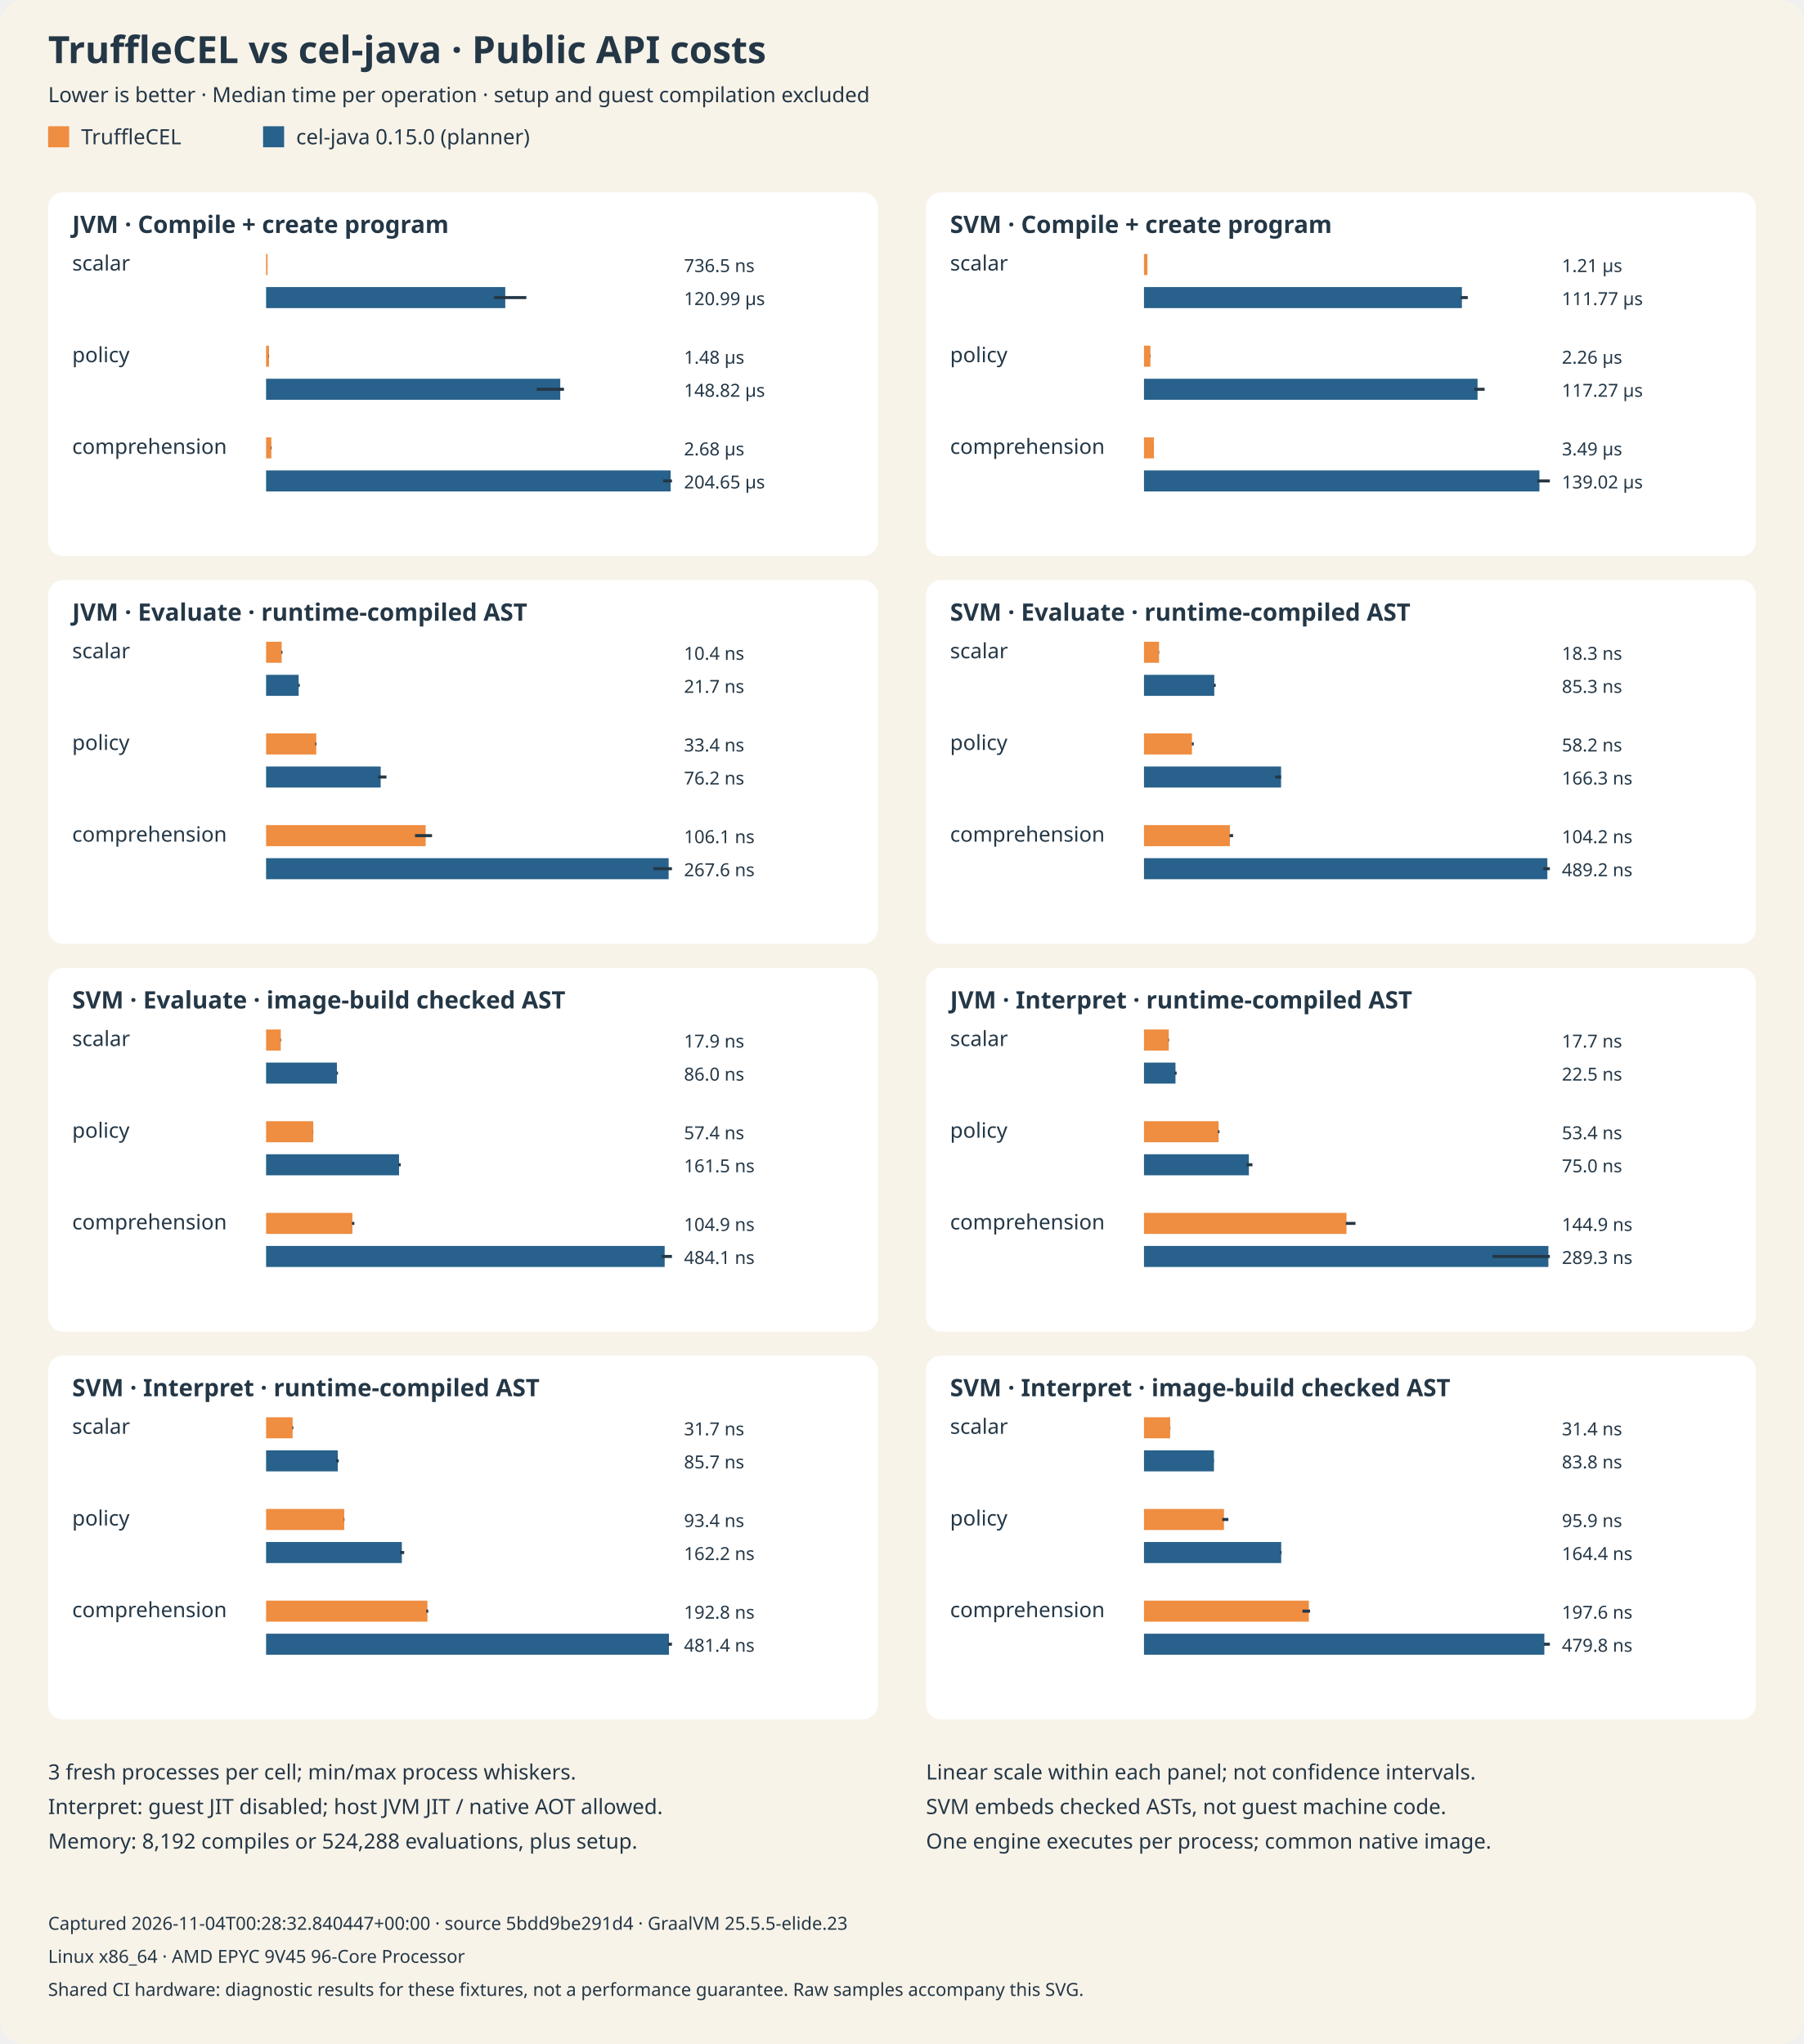
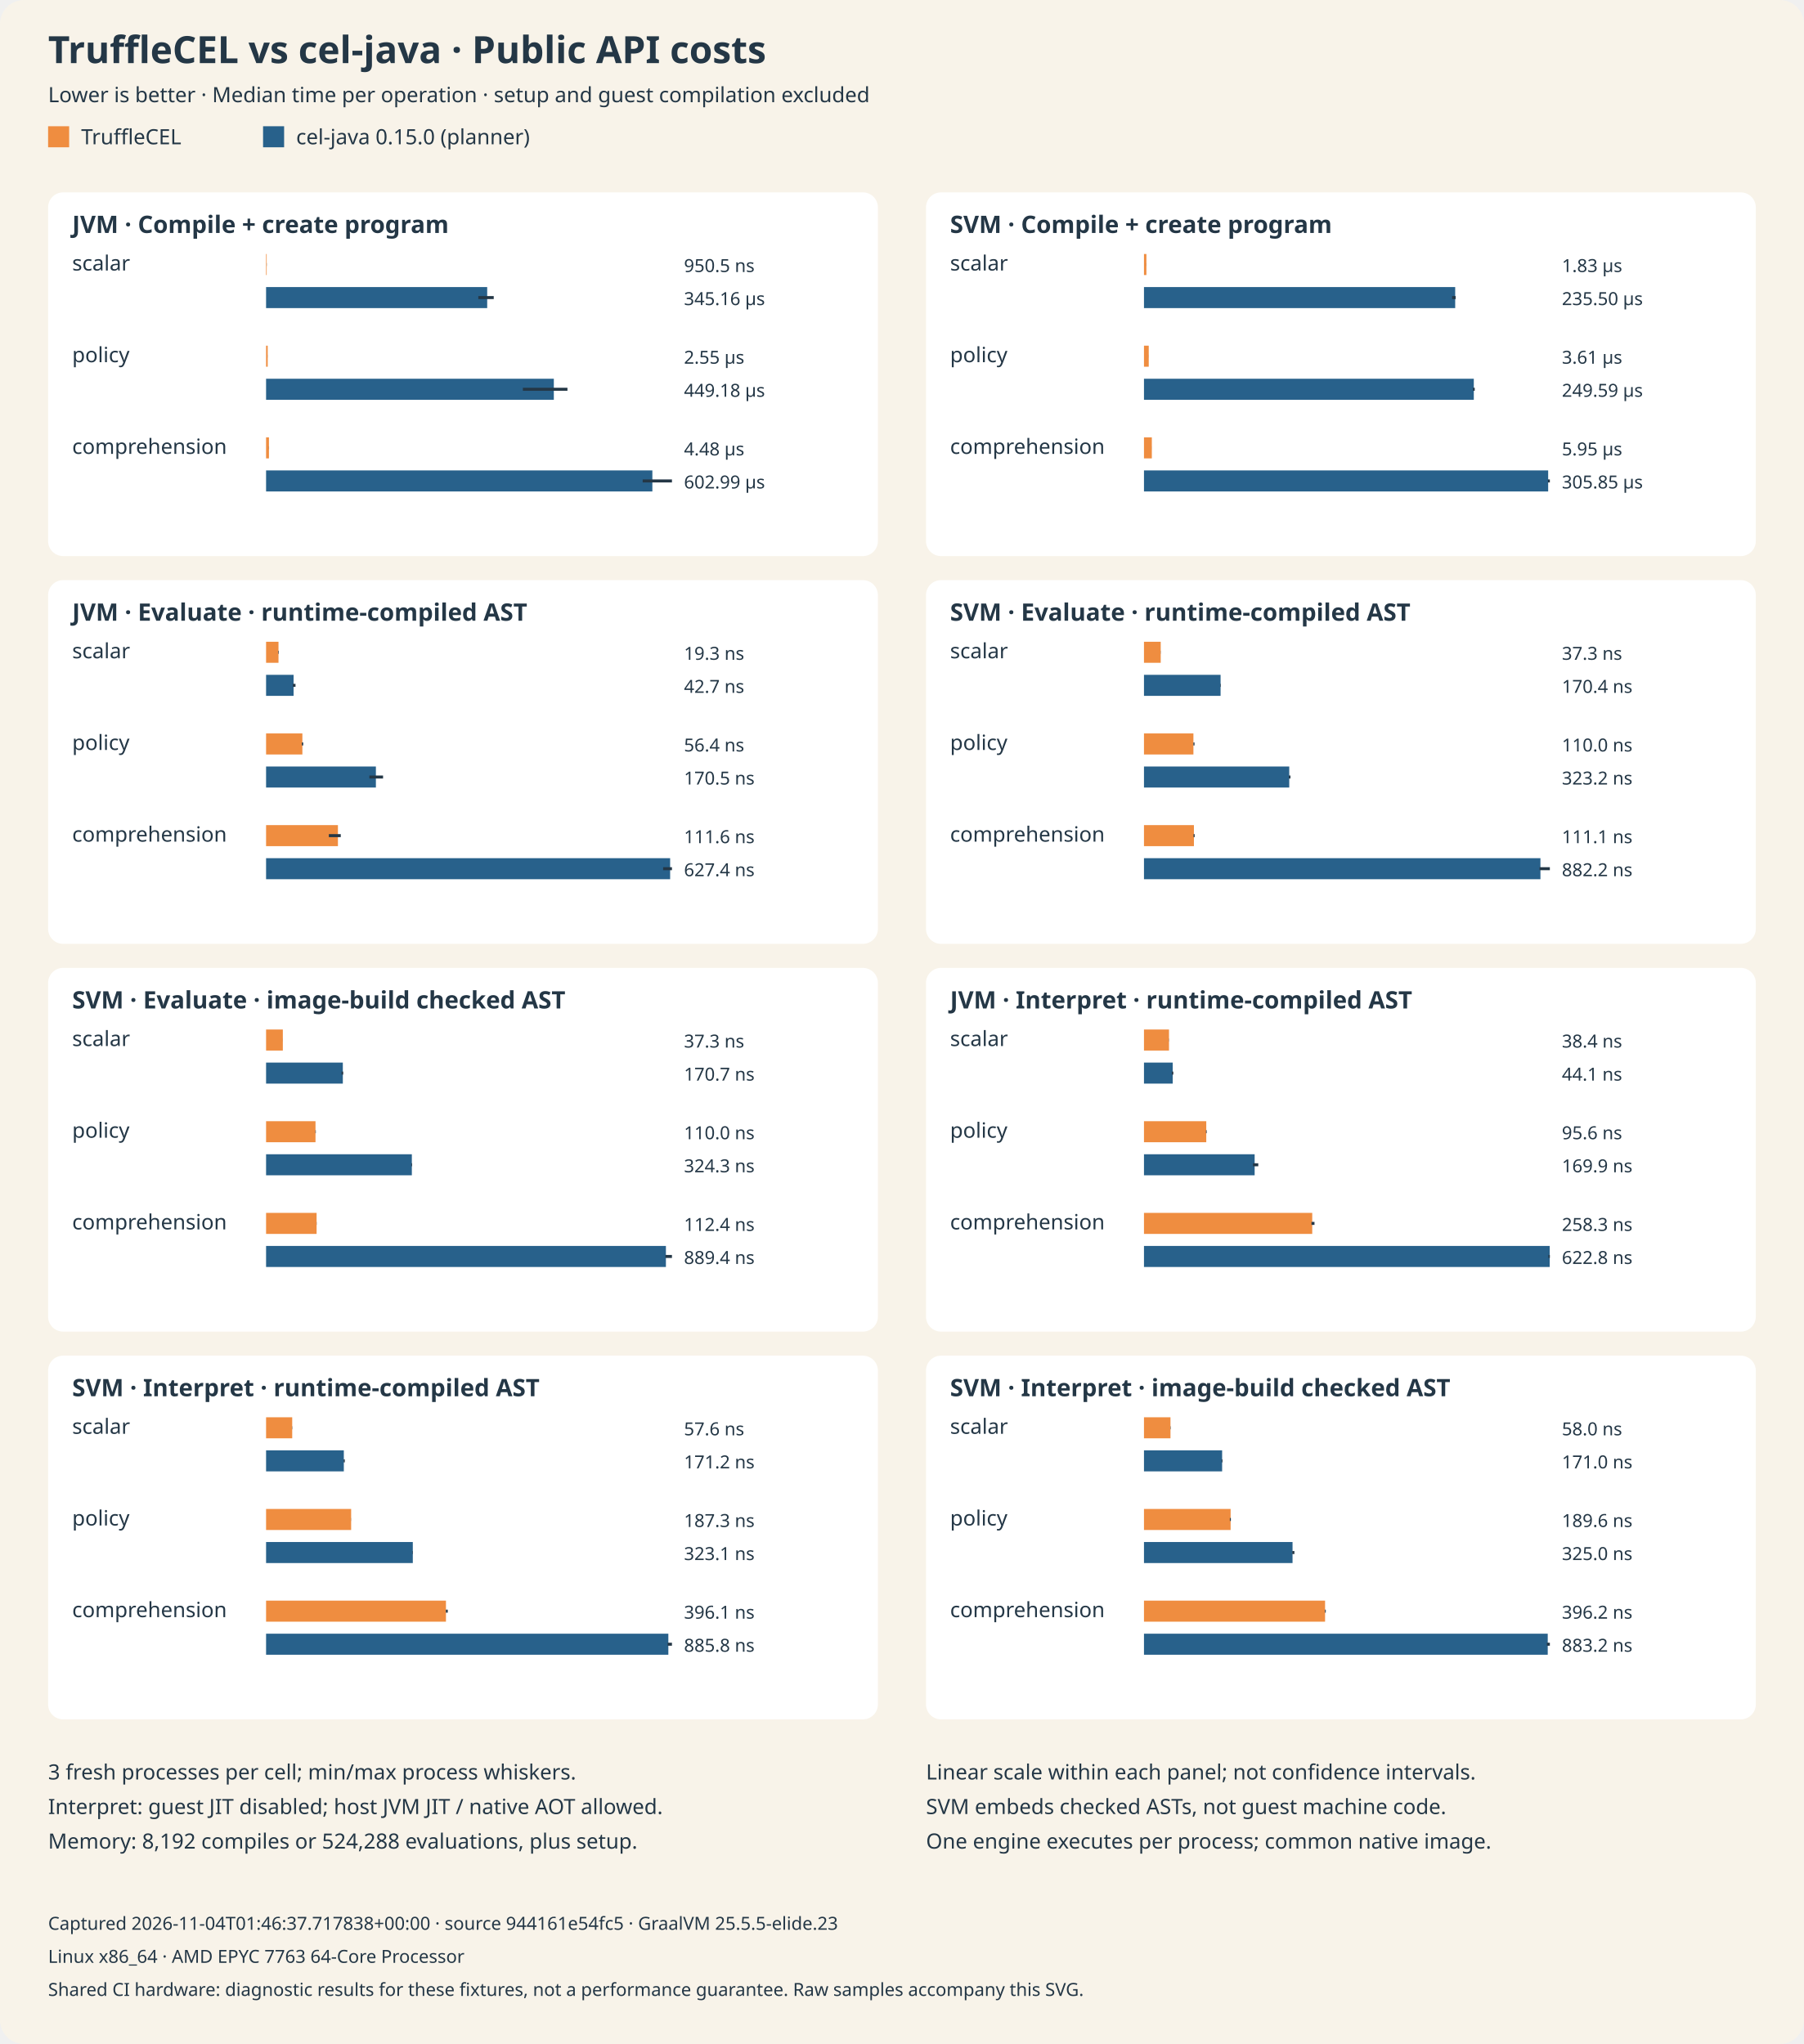
<svg xmlns="http://www.w3.org/2000/svg" width="1200" height="1360" viewBox="0 0 1200 1360" role="img" aria-labelledby="title desc">
  <rect width="1200" height="1360" rx="16" fill="#f8f3e9" />
  <style>text{font-family:system-ui,sans-serif;fill:#243746}.heading{font-size:25px;font-weight:700}.label{font-size:14px}.small{font-size:12px}.panel{font-size:16px;font-weight:650}</style>
  <text x="32" y="42" class="heading">TruffleCEL vs cel-java · Public API costs</text>
  <text x="32" y="68" class="label">Lower is better · Median time per operation · setup and guest compilation excluded</text>
  <rect x="32" y="84" width="14" height="14" fill="#ef8d40" />
  <text x="54" y="96" class="label">TruffleCEL</text>
  <rect x="175" y="84" width="14" height="14" fill="#28618b" />
  <text x="197" y="96" class="label">cel-java 0.15.0 (planner)</text>
  <rect x="32" y="128" width="552" height="242" rx="10" fill="white" />
  <text x="48" y="155" class="panel">JVM · Compile + create program</text>
  <text x="48" y="180" class="label">scalar</text>
-   <rect x="177" y="169" width="0.97" height="14" fill="#ef8d40" />
-   <path d="M177.94,176 H177.98" stroke="#243746" stroke-width="2" />
-   <text x="455.00" y="181" class="small">736.5 ns</text>
-   <rect x="177" y="191" width="159.12" height="14" fill="#28618b" />
-   <path d="M328.65,198 H350.15" stroke="#243746" stroke-width="2" />
-   <text x="455.00" y="203" class="small">120.99 µs</text>
+   <rect x="177" y="169" width="0.41" height="14" fill="#ef8d40" />
+   <path d="M177.39,176 H177.46" stroke="#243746" stroke-width="2" />
+   <text x="455.00" y="181" class="small">950.5 ns</text>
+   <rect x="177" y="191" width="147.09" height="14" fill="#28618b" />
+   <path d="M318.18,198 H328.44" stroke="#243746" stroke-width="2" />
+   <text x="455.00" y="203" class="small">345.16 µs</text>
  <text x="48" y="241" class="label">policy</text>
-   <rect x="177" y="230" width="1.95" height="14" fill="#ef8d40" />
-   <path d="M178.74,237 H179.02" stroke="#243746" stroke-width="2" />
-   <text x="455.00" y="242" class="small">1.48 µs</text>
-   <rect x="177" y="252" width="195.71" height="14" fill="#28618b" />
-   <path d="M357.10,259 H375.17" stroke="#243746" stroke-width="2" />
-   <text x="455.00" y="264" class="small">148.82 µs</text>
+   <rect x="177" y="230" width="1.09" height="14" fill="#ef8d40" />
+   <path d="M178.07,237 H178.11" stroke="#243746" stroke-width="2" />
+   <text x="455.00" y="242" class="small">2.55 µs</text>
+   <rect x="177" y="252" width="191.42" height="14" fill="#28618b" />
+   <path d="M347.82,259 H377.48" stroke="#243746" stroke-width="2" />
+   <text x="455.00" y="264" class="small">449.18 µs</text>
  <text x="48" y="302" class="label">comprehension</text>
-   <rect x="177" y="291" width="3.52" height="14" fill="#ef8d40" />
-   <path d="M180.26,298 H180.64" stroke="#243746" stroke-width="2" />
-   <text x="455.00" y="303" class="small">2.68 µs</text>
-   <rect x="177" y="313" width="269.14" height="14" fill="#28618b" />
-   <path d="M441.07,320 H447.00" stroke="#243746" stroke-width="2" />
-   <text x="455.00" y="325" class="small">204.65 µs</text>
+   <rect x="177" y="291" width="1.91" height="14" fill="#ef8d40" />
+   <path d="M178.91,298 H178.99" stroke="#243746" stroke-width="2" />
+   <text x="455.00" y="303" class="small">4.48 µs</text>
+   <rect x="177" y="313" width="256.97" height="14" fill="#28618b" />
+   <path d="M427.52,320 H447.00" stroke="#243746" stroke-width="2" />
+   <text x="455.00" y="325" class="small">602.99 µs</text>
  <rect x="616" y="128" width="552" height="242" rx="10" fill="white" />
  <text x="632" y="155" class="panel">SVM · Compile + create program</text>
  <text x="632" y="180" class="label">scalar</text>
-   <rect x="761" y="169" width="2.28" height="14" fill="#ef8d40" />
-   <path d="M763.28,176 H763.30" stroke="#243746" stroke-width="2" />
-   <text x="1039.00" y="181" class="small">1.21 µs</text>
-   <rect x="761" y="191" width="211.50" height="14" fill="#28618b" />
-   <path d="M971.64,198 H976.41" stroke="#243746" stroke-width="2" />
-   <text x="1039.00" y="203" class="small">111.77 µs</text>
+   <rect x="761" y="169" width="1.61" height="14" fill="#ef8d40" />
+   <path d="M762.59,176 H762.63" stroke="#243746" stroke-width="2" />
+   <text x="1039.00" y="181" class="small">1.83 µs</text>
+   <rect x="761" y="191" width="207.03" height="14" fill="#28618b" />
+   <path d="M965.97,198 H968.35" stroke="#243746" stroke-width="2" />
+   <text x="1039.00" y="203" class="small">235.50 µs</text>
  <text x="632" y="241" class="label">policy</text>
-   <rect x="761" y="230" width="4.28" height="14" fill="#ef8d40" />
-   <path d="M765.15,237 H765.36" stroke="#243746" stroke-width="2" />
-   <text x="1039.00" y="242" class="small">2.26 µs</text>
-   <rect x="761" y="252" width="221.91" height="14" fill="#28618b" />
-   <path d="M980.71,259 H987.60" stroke="#243746" stroke-width="2" />
-   <text x="1039.00" y="264" class="small">117.27 µs</text>
+   <rect x="761" y="230" width="3.17" height="14" fill="#ef8d40" />
+   <path d="M764.16,237 H764.19" stroke="#243746" stroke-width="2" />
+   <text x="1039.00" y="242" class="small">3.61 µs</text>
+   <rect x="761" y="252" width="219.41" height="14" fill="#28618b" />
+   <path d="M979.84,259 H981.03" stroke="#243746" stroke-width="2" />
+   <text x="1039.00" y="264" class="small">249.59 µs</text>
  <text x="632" y="302" class="label">comprehension</text>
-   <rect x="761" y="291" width="6.60" height="14" fill="#ef8d40" />
-   <path d="M767.57,298 H767.62" stroke="#243746" stroke-width="2" />
-   <text x="1039.00" y="303" class="small">3.49 µs</text>
-   <rect x="761" y="313" width="263.06" height="14" fill="#28618b" />
-   <path d="M1022.59,320 H1031.00" stroke="#243746" stroke-width="2" />
-   <text x="1039.00" y="325" class="small">139.02 µs</text>
+   <rect x="761" y="291" width="5.23" height="14" fill="#ef8d40" />
+   <path d="M766.22,298 H766.24" stroke="#243746" stroke-width="2" />
+   <text x="1039.00" y="303" class="small">5.95 µs</text>
+   <rect x="761" y="313" width="268.88" height="14" fill="#28618b" />
+   <path d="M1029.71,320 H1031.00" stroke="#243746" stroke-width="2" />
+   <text x="1039.00" y="325" class="small">305.85 µs</text>
  <rect x="32" y="386" width="552" height="242" rx="10" fill="white" />
  <text x="48" y="413" class="panel">JVM · Evaluate · runtime-compiled AST</text>
  <text x="48" y="438" class="label">scalar</text>
-   <rect x="177" y="427" width="10.38" height="14" fill="#ef8d40" />
-   <path d="M187.16,434 H187.87" stroke="#243746" stroke-width="2" />
-   <text x="455.00" y="439" class="small">10.4 ns</text>
-   <rect x="177" y="449" width="21.67" height="14" fill="#28618b" />
-   <path d="M198.55,456 H199.40" stroke="#243746" stroke-width="2" />
-   <text x="455.00" y="461" class="small">21.7 ns</text>
+   <rect x="177" y="427" width="8.26" height="14" fill="#ef8d40" />
+   <path d="M185.08,434 H185.41" stroke="#243746" stroke-width="2" />
+   <text x="455.00" y="439" class="small">19.3 ns</text>
+   <rect x="177" y="449" width="18.30" height="14" fill="#28618b" />
+   <path d="M194.78,456 H196.58" stroke="#243746" stroke-width="2" />
+   <text x="455.00" y="461" class="small">42.7 ns</text>
  <text x="48" y="499" class="label">policy</text>
-   <rect x="177" y="488" width="33.38" height="14" fill="#ef8d40" />
-   <path d="M209.76,495 H210.42" stroke="#243746" stroke-width="2" />
-   <text x="455.00" y="500" class="small">33.4 ns</text>
-   <rect x="177" y="510" width="76.24" height="14" fill="#28618b" />
-   <path d="M251.44,517 H257.08" stroke="#243746" stroke-width="2" />
-   <text x="455.00" y="522" class="small">76.2 ns</text>
+   <rect x="177" y="488" width="24.15" height="14" fill="#ef8d40" />
+   <path d="M200.81,495 H201.71" stroke="#243746" stroke-width="2" />
+   <text x="455.00" y="500" class="small">56.4 ns</text>
+   <rect x="177" y="510" width="73.05" height="14" fill="#28618b" />
+   <path d="M245.71,517 H254.82" stroke="#243746" stroke-width="2" />
+   <text x="455.00" y="522" class="small">170.5 ns</text>
  <text x="48" y="560" class="label">comprehension</text>
-   <rect x="177" y="549" width="106.16" height="14" fill="#ef8d40" />
-   <path d="M276.08,556 H287.40" stroke="#243746" stroke-width="2" />
-   <text x="455.00" y="561" class="small">106.1 ns</text>
-   <rect x="177" y="571" width="267.80" height="14" fill="#28618b" />
-   <path d="M434.70,578 H447.00" stroke="#243746" stroke-width="2" />
-   <text x="455.00" y="583" class="small">267.6 ns</text>
+   <rect x="177" y="549" width="47.80" height="14" fill="#ef8d40" />
+   <path d="M218.76,556 H226.68" stroke="#243746" stroke-width="2" />
+   <text x="455.00" y="561" class="small">111.6 ns</text>
+   <rect x="177" y="571" width="268.79" height="14" fill="#28618b" />
+   <path d="M441.12,578 H447.00" stroke="#243746" stroke-width="2" />
+   <text x="455.00" y="583" class="small">627.4 ns</text>
  <rect x="616" y="386" width="552" height="242" rx="10" fill="white" />
  <text x="632" y="413" class="panel">SVM · Evaluate · runtime-compiled AST</text>
  <text x="632" y="438" class="label">scalar</text>
-   <rect x="761" y="427" width="10.01" height="14" fill="#ef8d40" />
-   <path d="M770.82,434 H771.05" stroke="#243746" stroke-width="2" />
-   <text x="1039.00" y="439" class="small">18.3 ns</text>
-   <rect x="761" y="449" width="46.77" height="14" fill="#28618b" />
-   <path d="M807.33,456 H808.73" stroke="#243746" stroke-width="2" />
-   <text x="1039.00" y="461" class="small">85.3 ns</text>
+   <rect x="761" y="427" width="11.14" height="14" fill="#ef8d40" />
+   <path d="M772.14,434 H772.22" stroke="#243746" stroke-width="2" />
+   <text x="1039.00" y="439" class="small">37.3 ns</text>
+   <rect x="761" y="449" width="50.96" height="14" fill="#28618b" />
+   <path d="M811.76,456 H812.08" stroke="#243746" stroke-width="2" />
+   <text x="1039.00" y="461" class="small">170.4 ns</text>
  <text x="632" y="499" class="label">policy</text>
-   <rect x="761" y="488" width="31.92" height="14" fill="#ef8d40" />
-   <path d="M792.82,495 H794.11" stroke="#243746" stroke-width="2" />
-   <text x="1039.00" y="500" class="small">58.2 ns</text>
-   <rect x="761" y="510" width="91.20" height="14" fill="#28618b" />
-   <path d="M848.32,517 H852.20" stroke="#243746" stroke-width="2" />
-   <text x="1039.00" y="522" class="small">166.3 ns</text>
+   <rect x="761" y="488" width="32.89" height="14" fill="#ef8d40" />
+   <path d="M793.87,495 H794.62" stroke="#243746" stroke-width="2" />
+   <text x="1039.00" y="500" class="small">110.0 ns</text>
+   <rect x="761" y="510" width="96.64" height="14" fill="#28618b" />
+   <path d="M857.38,517 H858.45" stroke="#243746" stroke-width="2" />
+   <text x="1039.00" y="522" class="small">323.2 ns</text>
  <text x="632" y="560" class="label">comprehension</text>
-   <rect x="761" y="549" width="57.16" height="14" fill="#ef8d40" />
-   <path d="M817.92,556 H820.29" stroke="#243746" stroke-width="2" />
-   <text x="1039.00" y="561" class="small">104.2 ns</text>
-   <rect x="761" y="571" width="268.34" height="14" fill="#28618b" />
-   <path d="M1026.67,578 H1031.00" stroke="#243746" stroke-width="2" />
-   <text x="1039.00" y="583" class="small">489.2 ns</text>
+   <rect x="761" y="549" width="33.23" height="14" fill="#ef8d40" />
+   <path d="M793.98,556 H794.72" stroke="#243746" stroke-width="2" />
+   <text x="1039.00" y="561" class="small">111.1 ns</text>
+   <rect x="761" y="571" width="263.74" height="14" fill="#28618b" />
+   <path d="M1024.13,578 H1031.00" stroke="#243746" stroke-width="2" />
+   <text x="1039.00" y="583" class="small">882.2 ns</text>
  <rect x="32" y="644" width="552" height="242" rx="10" fill="white" />
  <text x="48" y="671" class="panel">SVM · Evaluate · image-build checked AST</text>
  <text x="48" y="696" class="label">scalar</text>
-   <rect x="177" y="685" width="9.78" height="14" fill="#ef8d40" />
-   <path d="M186.65,692 H186.94" stroke="#243746" stroke-width="2" />
-   <text x="455.00" y="697" class="small">17.9 ns</text>
-   <rect x="177" y="707" width="47.13" height="14" fill="#28618b" />
-   <path d="M224.04,714 H224.80" stroke="#243746" stroke-width="2" />
-   <text x="455.00" y="719" class="small">86.0 ns</text>
+   <rect x="177" y="685" width="11.15" height="14" fill="#ef8d40" />
+   <path d="M188.12,692 H188.15" stroke="#243746" stroke-width="2" />
+   <text x="455.00" y="697" class="small">37.3 ns</text>
+   <rect x="177" y="707" width="51.06" height="14" fill="#28618b" />
+   <path d="M227.21,714 H228.28" stroke="#243746" stroke-width="2" />
+   <text x="455.00" y="719" class="small">170.7 ns</text>
  <text x="48" y="757" class="label">policy</text>
-   <rect x="177" y="746" width="31.41" height="14" fill="#ef8d40" />
-   <path d="M208.27,753 H208.42" stroke="#243746" stroke-width="2" />
-   <text x="455.00" y="758" class="small">57.4 ns</text>
-   <rect x="177" y="768" width="88.46" height="14" fill="#28618b" />
-   <path d="M264.96,775 H266.60" stroke="#243746" stroke-width="2" />
-   <text x="455.00" y="780" class="small">161.5 ns</text>
+   <rect x="177" y="746" width="32.88" height="14" fill="#ef8d40" />
+   <path d="M209.84,753 H210.09" stroke="#243746" stroke-width="2" />
+   <text x="455.00" y="758" class="small">110.0 ns</text>
+   <rect x="177" y="768" width="96.97" height="14" fill="#28618b" />
+   <path d="M273.63,775 H274.05" stroke="#243746" stroke-width="2" />
+   <text x="455.00" y="780" class="small">324.3 ns</text>
  <text x="48" y="818" class="label">comprehension</text>
-   <rect x="177" y="807" width="57.43" height="14" fill="#ef8d40" />
-   <path d="M234.14,814 H235.72" stroke="#243746" stroke-width="2" />
-   <text x="455.00" y="819" class="small">104.9 ns</text>
-   <rect x="177" y="829" width="265.15" height="14" fill="#28618b" />
-   <path d="M440.18,836 H447.00" stroke="#243746" stroke-width="2" />
-   <text x="455.00" y="841" class="small">484.1 ns</text>
+   <rect x="177" y="807" width="33.61" height="14" fill="#ef8d40" />
+   <path d="M210.54,814 H210.62" stroke="#243746" stroke-width="2" />
+   <text x="455.00" y="819" class="small">112.4 ns</text>
+   <rect x="177" y="829" width="265.98" height="14" fill="#28618b" />
+   <path d="M442.65,836 H447.00" stroke="#243746" stroke-width="2" />
+   <text x="455.00" y="841" class="small">889.4 ns</text>
  <rect x="616" y="644" width="552" height="242" rx="10" fill="white" />
  <text x="632" y="671" class="panel">JVM · Interpret · runtime-compiled AST</text>
  <text x="632" y="696" class="label">scalar</text>
-   <rect x="761" y="685" width="16.49" height="14" fill="#ef8d40" />
-   <path d="M777.22,692 H777.61" stroke="#243746" stroke-width="2" />
-   <text x="1039.00" y="697" class="small">17.7 ns</text>
-   <rect x="761" y="707" width="20.96" height="14" fill="#28618b" />
-   <path d="M781.35,714 H782.74" stroke="#243746" stroke-width="2" />
-   <text x="1039.00" y="719" class="small">22.5 ns</text>
+   <rect x="761" y="685" width="16.65" height="14" fill="#ef8d40" />
+   <path d="M777.60,692 H777.69" stroke="#243746" stroke-width="2" />
+   <text x="1039.00" y="697" class="small">38.4 ns</text>
+   <rect x="761" y="707" width="19.12" height="14" fill="#28618b" />
+   <path d="M779.51,714 H780.51" stroke="#243746" stroke-width="2" />
+   <text x="1039.00" y="719" class="small">44.1 ns</text>
  <text x="632" y="757" class="label">policy</text>
-   <rect x="761" y="746" width="49.65" height="14" fill="#ef8d40" />
-   <path d="M810.27,753 H811.21" stroke="#243746" stroke-width="2" />
-   <text x="1039.00" y="758" class="small">53.4 ns</text>
-   <rect x="761" y="768" width="69.78" height="14" fill="#28618b" />
-   <path d="M829.19,775 H833.16" stroke="#243746" stroke-width="2" />
-   <text x="1039.00" y="780" class="small">75.0 ns</text>
+   <rect x="761" y="746" width="41.44" height="14" fill="#ef8d40" />
+   <path d="M802.27,753 H802.69" stroke="#243746" stroke-width="2" />
+   <text x="1039.00" y="758" class="small">95.6 ns</text>
+   <rect x="761" y="768" width="73.62" height="14" fill="#28618b" />
+   <path d="M833.52,775 H837.03" stroke="#243746" stroke-width="2" />
+   <text x="1039.00" y="780" class="small">169.9 ns</text>
  <text x="632" y="818" class="label">comprehension</text>
-   <rect x="761" y="807" width="134.71" height="14" fill="#ef8d40" />
-   <path d="M895.26,814 H901.72" stroke="#243746" stroke-width="2" />
-   <text x="1039.00" y="819" class="small">144.9 ns</text>
-   <rect x="761" y="829" width="269.03" height="14" fill="#28618b" />
-   <path d="M992.87,836 H1031.00" stroke="#243746" stroke-width="2" />
-   <text x="1039.00" y="841" class="small">289.3 ns</text>
+   <rect x="761" y="807" width="111.93" height="14" fill="#ef8d40" />
+   <path d="M872.43,814 H874.43" stroke="#243746" stroke-width="2" />
+   <text x="1039.00" y="819" class="small">258.3 ns</text>
+   <rect x="761" y="829" width="269.90" height="14" fill="#28618b" />
+   <path d="M1030.06,836 H1031.00" stroke="#243746" stroke-width="2" />
+   <text x="1039.00" y="841" class="small">622.8 ns</text>
  <rect x="32" y="902" width="552" height="242" rx="10" fill="white" />
  <text x="48" y="929" class="panel">SVM · Interpret · runtime-compiled AST</text>
  <text x="48" y="954" class="label">scalar</text>
-   <rect x="177" y="943" width="17.67" height="14" fill="#ef8d40" />
-   <path d="M194.46,950 H195.10" stroke="#243746" stroke-width="2" />
-   <text x="455.00" y="955" class="small">31.7 ns</text>
-   <rect x="177" y="965" width="47.71" height="14" fill="#28618b" />
-   <path d="M223.67,972 H225.36" stroke="#243746" stroke-width="2" />
-   <text x="455.00" y="977" class="small">85.7 ns</text>
+   <rect x="177" y="943" width="17.39" height="14" fill="#ef8d40" />
+   <path d="M194.37,950 H194.51" stroke="#243746" stroke-width="2" />
+   <text x="455.00" y="955" class="small">57.6 ns</text>
+   <rect x="177" y="965" width="51.72" height="14" fill="#28618b" />
+   <path d="M228.58,972 H229.37" stroke="#243746" stroke-width="2" />
+   <text x="455.00" y="977" class="small">171.2 ns</text>
  <text x="48" y="1015" class="label">policy</text>
-   <rect x="177" y="1004" width="52.00" height="14" fill="#ef8d40" />
-   <path d="M228.79,1011 H229.14" stroke="#243746" stroke-width="2" />
-   <text x="455.00" y="1016" class="small">93.4 ns</text>
-   <rect x="177" y="1026" width="90.33" height="14" fill="#28618b" />
-   <path d="M266.19,1033 H268.87" stroke="#243746" stroke-width="2" />
-   <text x="455.00" y="1038" class="small">162.2 ns</text>
+   <rect x="177" y="1004" width="56.59" height="14" fill="#ef8d40" />
+   <path d="M233.54,1011 H233.61" stroke="#243746" stroke-width="2" />
+   <text x="455.00" y="1016" class="small">187.3 ns</text>
+   <rect x="177" y="1026" width="97.61" height="14" fill="#28618b" />
+   <path d="M274.42,1033 H274.70" stroke="#243746" stroke-width="2" />
+   <text x="455.00" y="1038" class="small">323.1 ns</text>
  <text x="48" y="1076" class="label">comprehension</text>
-   <rect x="177" y="1065" width="107.33" height="14" fill="#ef8d40" />
-   <path d="M283.61,1072 H284.89" stroke="#243746" stroke-width="2" />
-   <text x="455.00" y="1077" class="small">192.8 ns</text>
-   <rect x="177" y="1087" width="268.01" height="14" fill="#28618b" />
-   <path d="M444.36,1094 H447.00" stroke="#243746" stroke-width="2" />
-   <text x="455.00" y="1099" class="small">481.4 ns</text>
+   <rect x="177" y="1065" width="119.66" height="14" fill="#ef8d40" />
+   <path d="M296.60,1072 H297.87" stroke="#243746" stroke-width="2" />
+   <text x="455.00" y="1077" class="small">396.1 ns</text>
+   <rect x="177" y="1087" width="267.60" height="14" fill="#28618b" />
+   <path d="M444.13,1094 H447.00" stroke="#243746" stroke-width="2" />
+   <text x="455.00" y="1099" class="small">885.8 ns</text>
  <rect x="616" y="902" width="552" height="242" rx="10" fill="white" />
  <text x="632" y="929" class="panel">SVM · Interpret · image-build checked AST</text>
  <text x="632" y="954" class="label">scalar</text>
-   <rect x="761" y="943" width="17.44" height="14" fill="#ef8d40" />
-   <path d="M778.43,950 H778.57" stroke="#243746" stroke-width="2" />
-   <text x="1039.00" y="955" class="small">31.4 ns</text>
-   <rect x="761" y="965" width="46.55" height="14" fill="#28618b" />
-   <path d="M807.52,972 H807.70" stroke="#243746" stroke-width="2" />
-   <text x="1039.00" y="977" class="small">83.8 ns</text>
+   <rect x="761" y="943" width="17.63" height="14" fill="#ef8d40" />
+   <path d="M778.48,950 H778.67" stroke="#243746" stroke-width="2" />
+   <text x="1039.00" y="955" class="small">58.0 ns</text>
+   <rect x="761" y="965" width="51.99" height="14" fill="#28618b" />
+   <path d="M812.72,972 H813.18" stroke="#243746" stroke-width="2" />
+   <text x="1039.00" y="977" class="small">171.0 ns</text>
  <text x="632" y="1015" class="label">policy</text>
-   <rect x="761" y="1004" width="53.22" height="14" fill="#ef8d40" />
-   <path d="M813.11,1011 H817.15" stroke="#243746" stroke-width="2" />
-   <text x="1039.00" y="1016" class="small">95.9 ns</text>
-   <rect x="761" y="1026" width="91.29" height="14" fill="#28618b" />
-   <path d="M851.79,1033 H852.52" stroke="#243746" stroke-width="2" />
-   <text x="1039.00" y="1038" class="small">164.4 ns</text>
+   <rect x="761" y="1004" width="57.64" height="14" fill="#ef8d40" />
+   <path d="M818.14,1011 H818.80" stroke="#243746" stroke-width="2" />
+   <text x="1039.00" y="1016" class="small">189.6 ns</text>
+   <rect x="761" y="1026" width="98.83" height="14" fill="#28618b" />
+   <path d="M859.63,1033 H861.07" stroke="#243746" stroke-width="2" />
+   <text x="1039.00" y="1038" class="small">325.0 ns</text>
  <text x="632" y="1076" class="label">comprehension</text>
-   <rect x="761" y="1065" width="109.70" height="14" fill="#ef8d40" />
-   <path d="M866.43,1072 H871.49" stroke="#243746" stroke-width="2" />
-   <text x="1039.00" y="1077" class="small">197.6 ns</text>
-   <rect x="761" y="1087" width="266.34" height="14" fill="#28618b" />
-   <path d="M1027.03,1094 H1031.00" stroke="#243746" stroke-width="2" />
-   <text x="1039.00" y="1099" class="small">479.8 ns</text>
+   <rect x="761" y="1065" width="120.47" height="14" fill="#ef8d40" />
+   <path d="M881.40,1072 H881.94" stroke="#243746" stroke-width="2" />
+   <text x="1039.00" y="1077" class="small">396.2 ns</text>
+   <rect x="761" y="1087" width="268.59" height="14" fill="#28618b" />
+   <path d="M1029.01,1094 H1031.00" stroke="#243746" stroke-width="2" />
+   <text x="1039.00" y="1099" class="small">883.2 ns</text>
  <text x="32" y="1184" class="label">3 fresh processes per cell; min/max process whiskers.</text>
  <text x="616" y="1184" class="label">Linear scale within each panel; not confidence intervals.</text>
  <text x="32" y="1207" class="label">Interpret: guest JIT disabled; host JVM JIT / native AOT allowed.</text>
  <text x="616" y="1207" class="label">SVM embeds checked ASTs, not guest machine code.</text>
  <text x="32" y="1230" class="label">Memory: 8,192 compiles or 524,288 evaluations, plus setup.</text>
  <text x="616" y="1230" class="label">One engine executes per process; common native image.</text>
-   <text x="32" y="1284" class="small">Captured 2026-11-04T00:28:32.840447+00:00 · source 5bdd9be291d4 · GraalVM 25.5.5-elide.23</text>
-   <text x="32" y="1306" class="small">Linux x86_64 · AMD EPYC 9V45 96-Core Processor</text>
+   <text x="32" y="1284" class="small">Captured 2026-11-04T01:46:37.717838+00:00 · source 944161e54fc5 · GraalVM 25.5.5-elide.23</text>
+   <text x="32" y="1306" class="small">Linux x86_64 · AMD EPYC 7763 64-Core Processor</text>
  <text x="32" y="1328" class="small">Shared CI hardware: diagnostic results for these fixtures, not a performance guarantee. Raw samples accompany this SVG.</text>
</svg>
